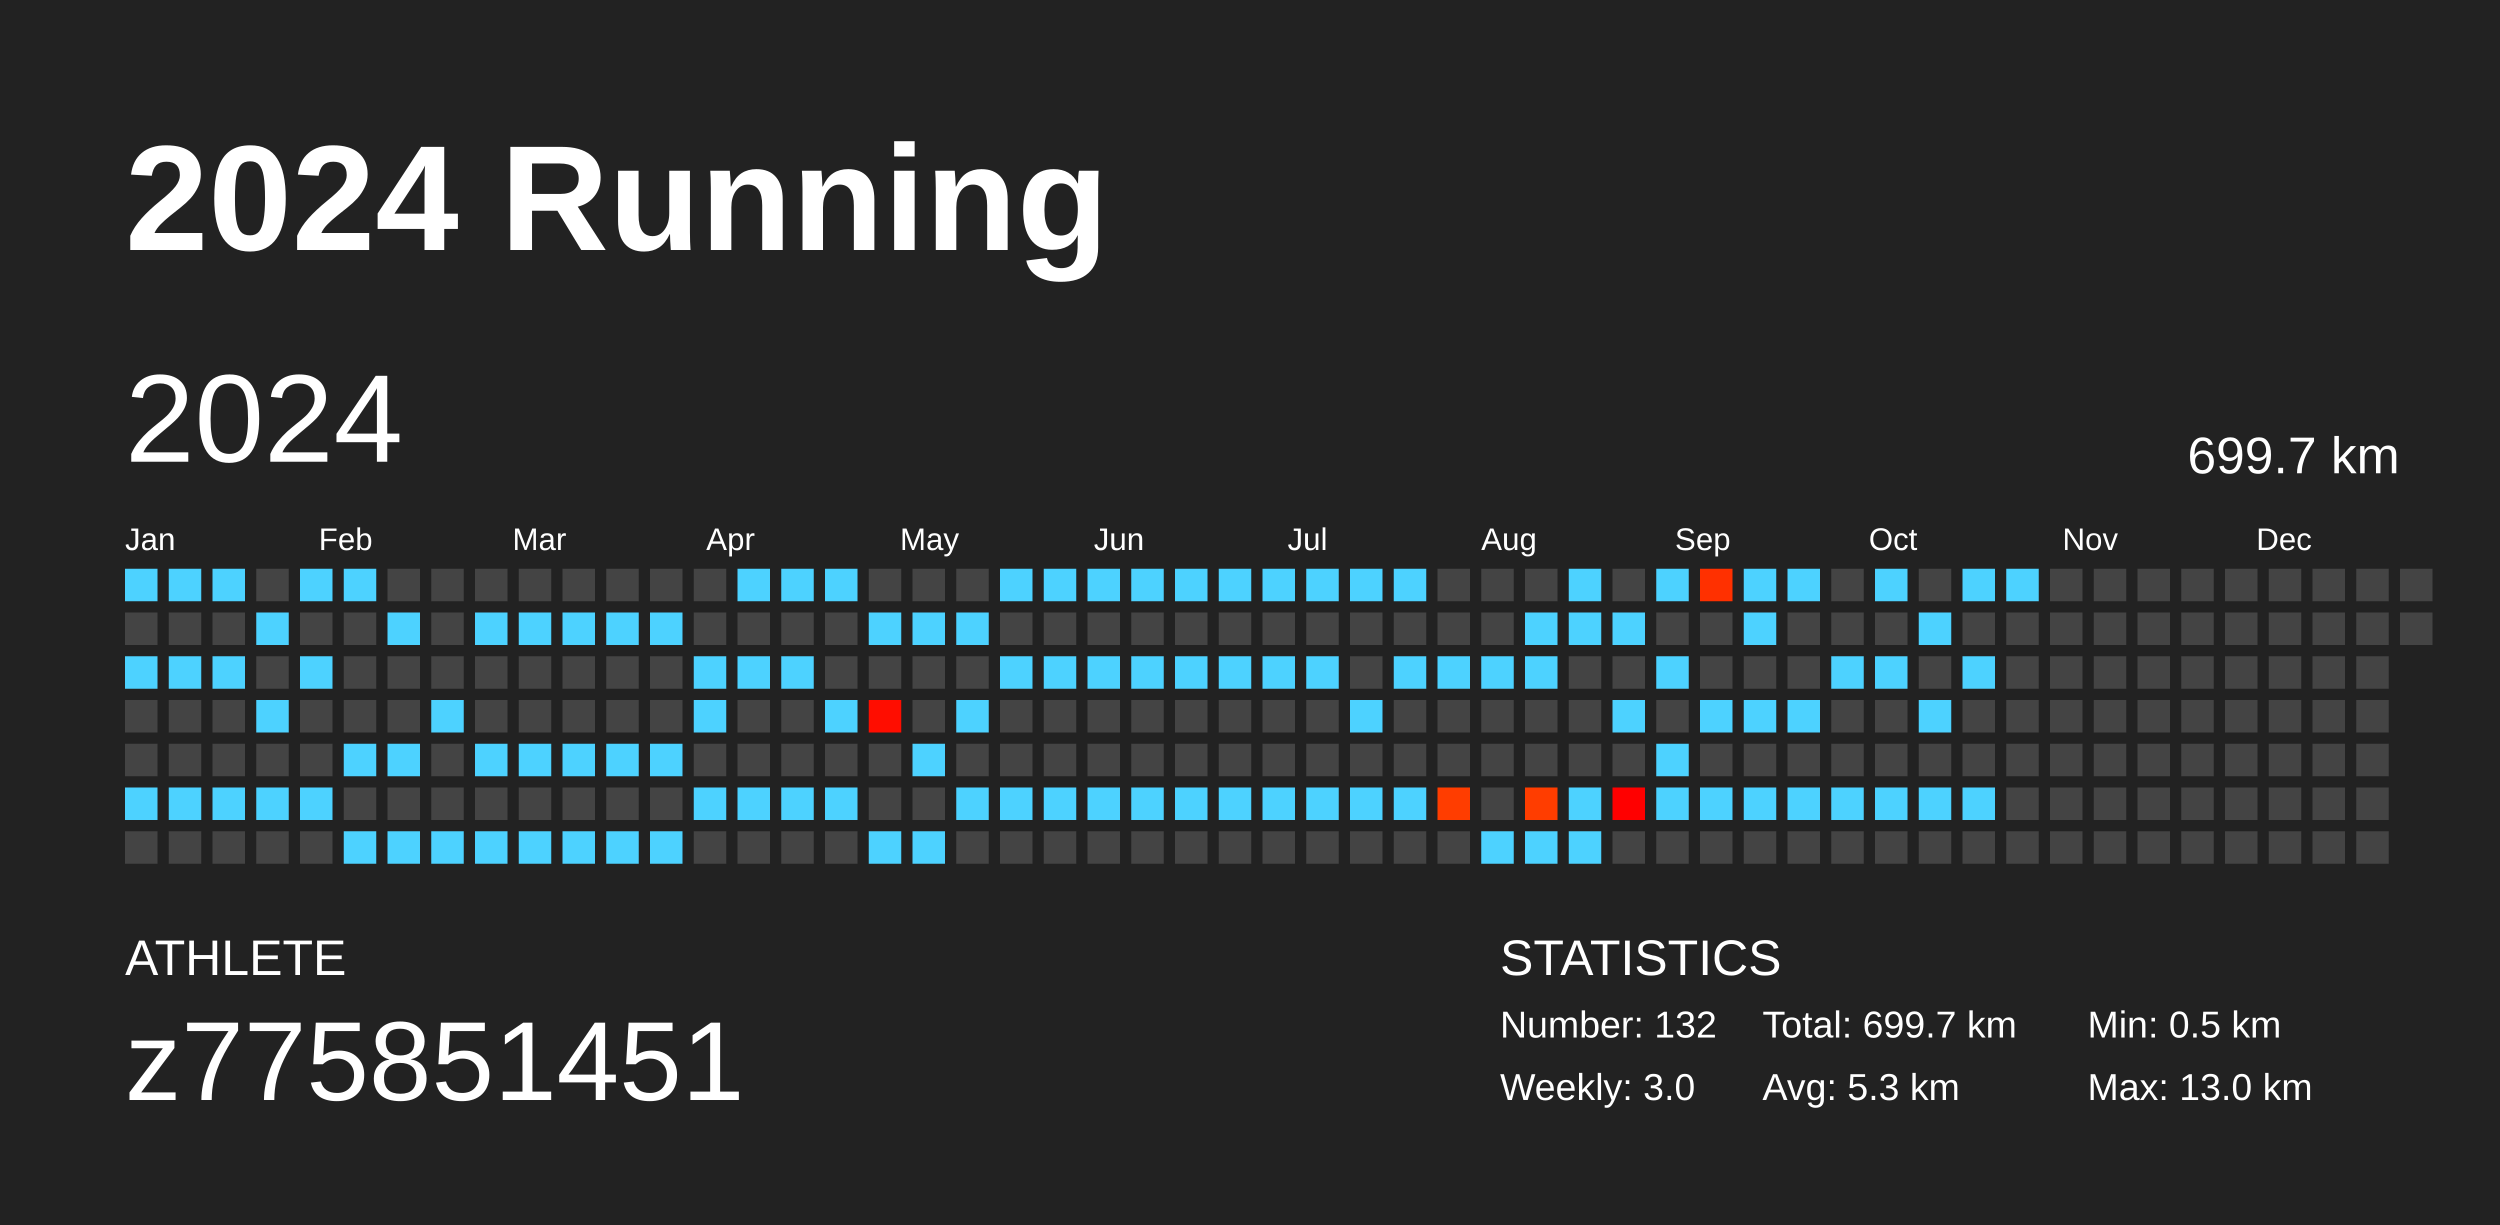
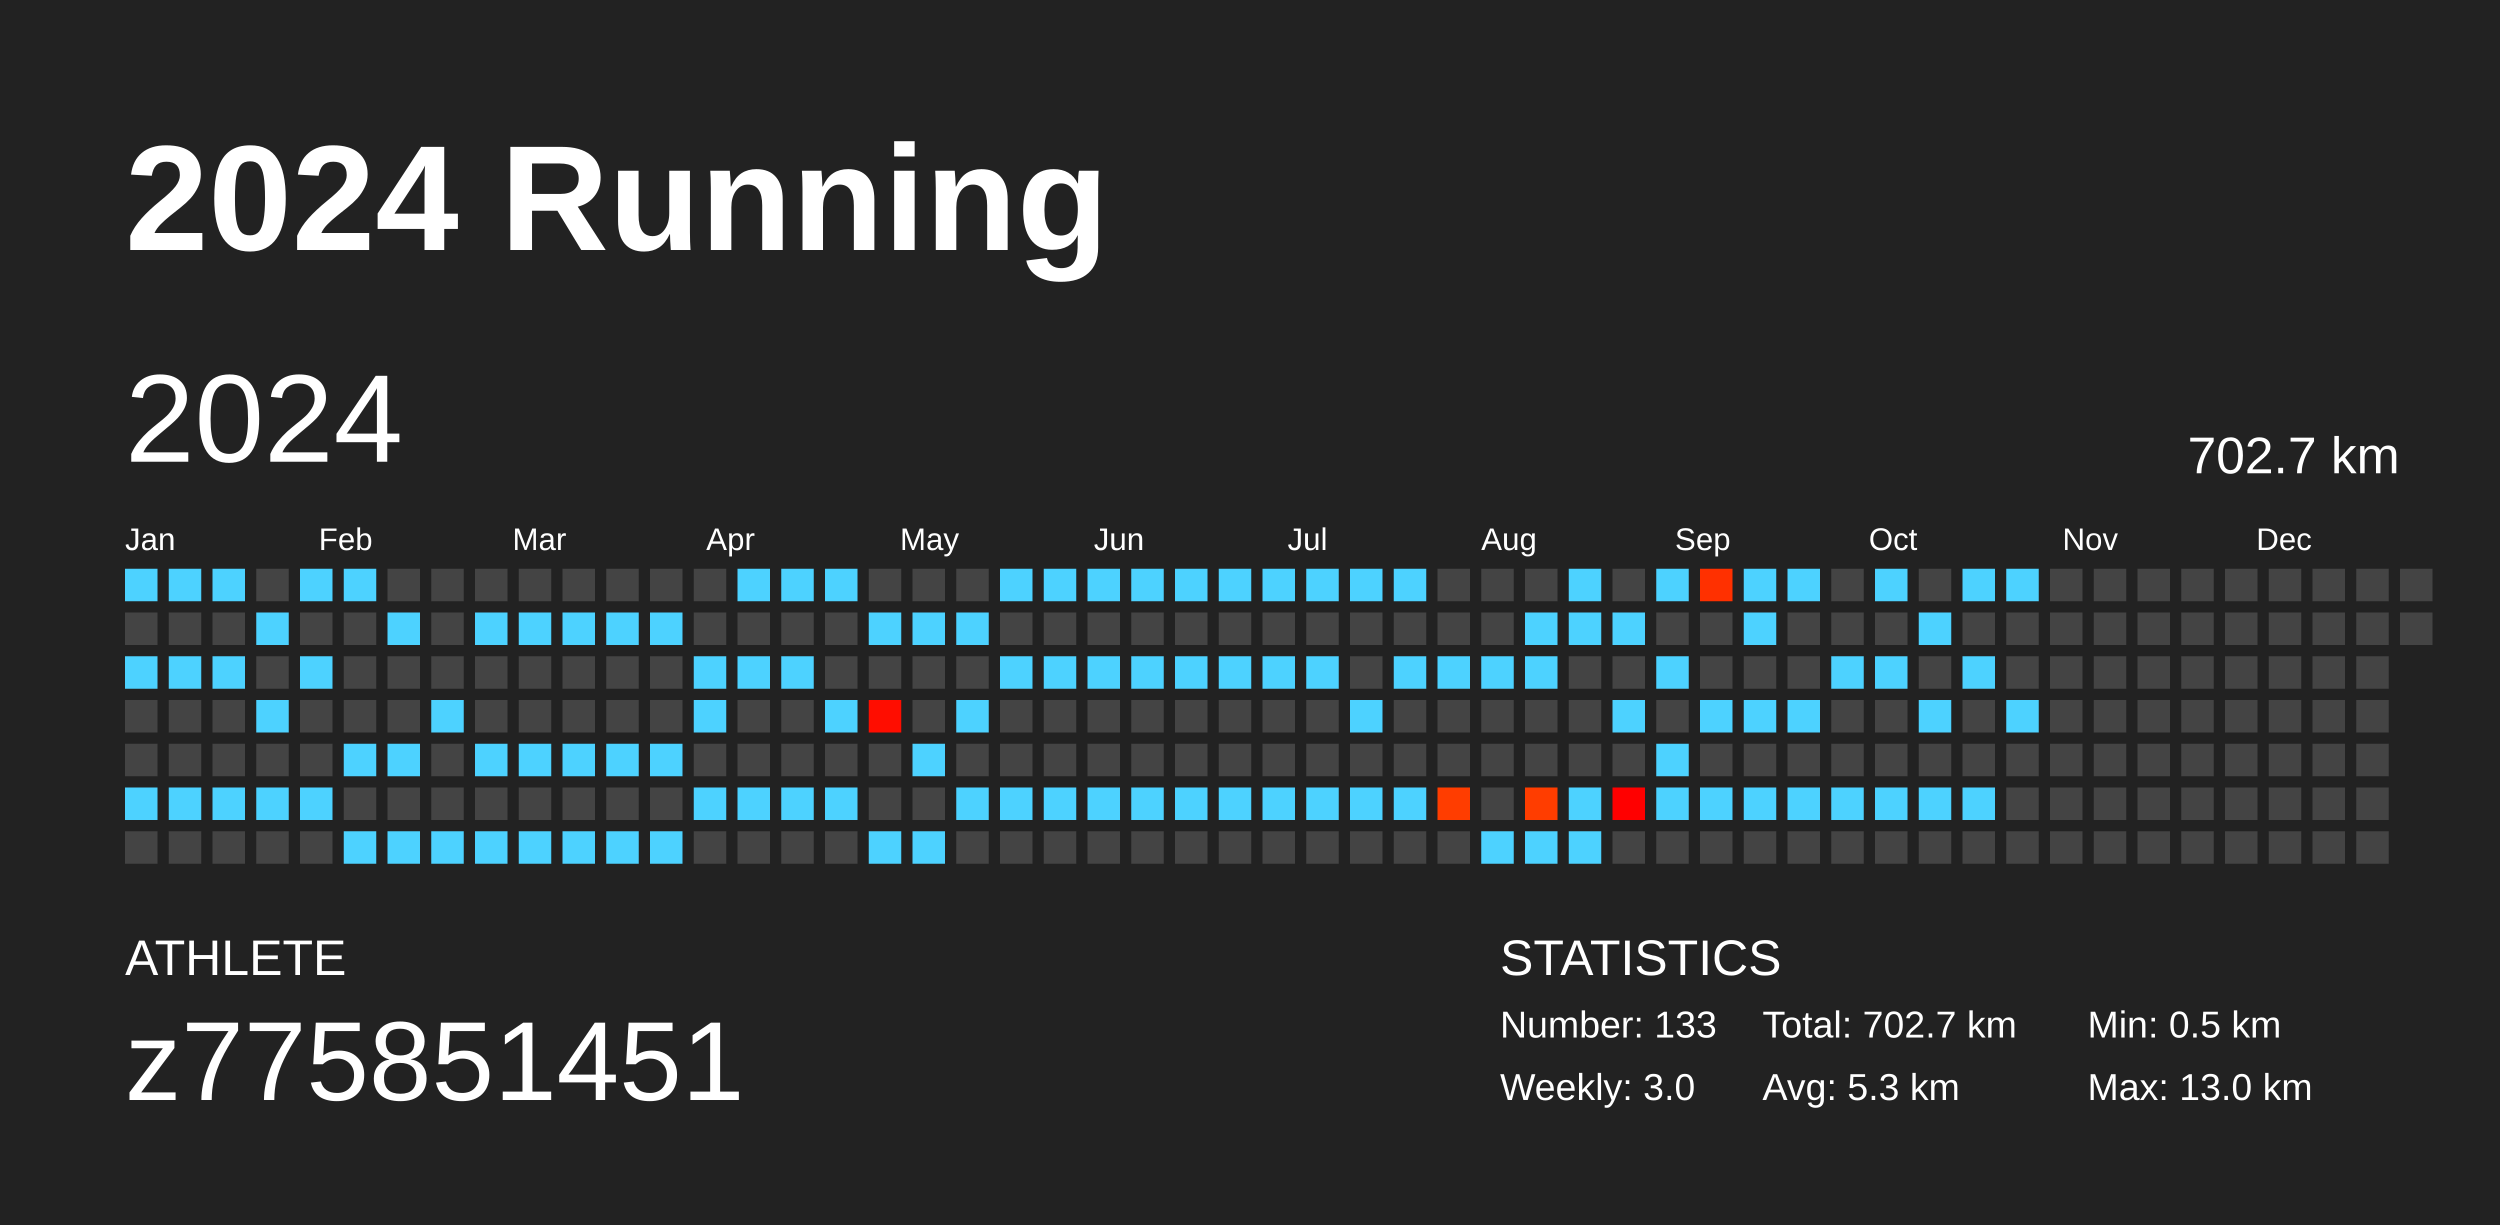
<svg xmlns="http://www.w3.org/2000/svg" baseProfile="full" height="98mm" version="1.1" viewBox="0,0,200,98" width="200mm">
  <defs />
  <rect fill="#222222" height="98" width="200" x="0" y="0" />
  <text fill="#FFFFFF" style="font-size:12px; font-family:Arial; font-weight:bold;" x="10" y="20">2024 Running</text>
  <text fill="#FFFFFF" style="font-size:4px; font-family:Arial" x="10" y="78">ATHLETE</text>
  <text fill="#FFFFFF" style="font-size:9px; font-family:Arial" x="10" y="88">z775851451</text>
  <text fill="#FFFFFF" style="font-size:4px; font-family:Arial" x="120" y="78">STATISTICS</text>
-   <text fill="#FFFFFF" style="font-size:3px; font-family:Arial" x="120" y="83">Number: 132</text>
+   <text fill="#FFFFFF" style="font-size:3px; font-family:Arial" x="120" y="83">Number: 133</text>
  <text fill="#FFFFFF" style="font-size:3px; font-family:Arial" x="120" y="88">Weekly: 3.0</text>
-   <text fill="#FFFFFF" style="font-size:3px; font-family:Arial" x="141" y="83">Total: 699.7 km</text>
+   <text fill="#FFFFFF" style="font-size:3px; font-family:Arial" x="141" y="83">Total: 702.7 km</text>
  <text fill="#FFFFFF" style="font-size:3px; font-family:Arial" x="141" y="88">Avg: 5.3 km</text>
  <text fill="#FFFFFF" style="font-size:3px; font-family:Arial" x="167" y="83">Min: 0.5 km</text>
  <text fill="#FFFFFF" style="font-size:3px; font-family:Arial" x="167" y="88">Max: 13.0 km</text>
  <text dominant-baseline="hanging" fill="#FFFFFF" style="font-size:10.0px; font-family:Arial;" x="10" y="30">2024</text>
-   <text dominant-baseline="hanging" fill="#FFFFFF" style="font-size:4.125px; font-family:Arial;" x="175" y="35">699.7 km</text>
+   <text dominant-baseline="hanging" fill="#FFFFFF" style="font-size:4.125px; font-family:Arial;" x="175" y="35">702.7 km</text>
  <text fill="#FFFFFF" style="font-size:2.5px; font-family:Arial" x="10.0" y="44">Jan</text>
  <text fill="#FFFFFF" style="font-size:2.5px; font-family:Arial" x="25.5" y="44">Feb</text>
  <text fill="#FFFFFF" style="font-size:2.5px; font-family:Arial" x="41.0" y="44">Mar</text>
  <text fill="#FFFFFF" style="font-size:2.5px; font-family:Arial" x="56.5" y="44">Apr</text>
  <text fill="#FFFFFF" style="font-size:2.5px; font-family:Arial" x="72.0" y="44">May</text>
  <text fill="#FFFFFF" style="font-size:2.5px; font-family:Arial" x="87.5" y="44">Jun</text>
  <text fill="#FFFFFF" style="font-size:2.5px; font-family:Arial" x="103.0" y="44">Jul</text>
  <text fill="#FFFFFF" style="font-size:2.5px; font-family:Arial" x="118.5" y="44">Aug</text>
  <text fill="#FFFFFF" style="font-size:2.5px; font-family:Arial" x="134.0" y="44">Sep</text>
  <text fill="#FFFFFF" style="font-size:2.5px; font-family:Arial" x="149.5" y="44">Oct</text>
  <text fill="#FFFFFF" style="font-size:2.5px; font-family:Arial" x="165.0" y="44">Nov</text>
  <text fill="#FFFFFF" style="font-size:2.5px; font-family:Arial" x="180.5" y="44">Dec</text>
  <rect fill="#4dd2ff" height="2.6" width="2.6" x="10.0" y="45.5" />
  <rect fill="#444444" height="2.6" width="2.6" x="10.0" y="49.0" />
  <rect fill="#4dd2ff" height="2.6" width="2.6" x="10.0" y="52.5" />
  <rect fill="#444444" height="2.6" width="2.6" x="10.0" y="56.0" />
  <rect fill="#444444" height="2.6" width="2.6" x="10.0" y="59.5" />
  <rect fill="#4dd2ff" height="2.6" width="2.6" x="10.0" y="63.0" />
  <rect fill="#444444" height="2.6" width="2.6" x="10.0" y="66.5" />
  <rect fill="#4dd2ff" height="2.6" width="2.6" x="13.5" y="45.5" />
  <rect fill="#444444" height="2.6" width="2.6" x="13.5" y="49.0" />
  <rect fill="#4dd2ff" height="2.6" width="2.6" x="13.5" y="52.5" />
  <rect fill="#444444" height="2.6" width="2.6" x="13.5" y="56.0" />
  <rect fill="#444444" height="2.6" width="2.6" x="13.5" y="59.5" />
  <rect fill="#4dd2ff" height="2.6" width="2.6" x="13.5" y="63.0" />
  <rect fill="#444444" height="2.6" width="2.6" x="13.5" y="66.5" />
  <rect fill="#4dd2ff" height="2.6" width="2.6" x="17.0" y="45.5" />
  <rect fill="#444444" height="2.6" width="2.6" x="17.0" y="49.0" />
  <rect fill="#4dd2ff" height="2.6" width="2.6" x="17.0" y="52.5" />
  <rect fill="#444444" height="2.6" width="2.6" x="17.0" y="56.0" />
  <rect fill="#444444" height="2.6" width="2.6" x="17.0" y="59.5" />
  <rect fill="#4dd2ff" height="2.6" width="2.6" x="17.0" y="63.0" />
  <rect fill="#444444" height="2.6" width="2.6" x="17.0" y="66.5" />
  <rect fill="#444444" height="2.6" width="2.6" x="20.5" y="45.5" />
  <rect fill="#4dd2ff" height="2.6" width="2.6" x="20.5" y="49.0" />
  <rect fill="#444444" height="2.6" width="2.6" x="20.5" y="52.5" />
  <rect fill="#4dd2ff" height="2.6" width="2.6" x="20.5" y="56.0" />
  <rect fill="#444444" height="2.6" width="2.6" x="20.5" y="59.5" />
  <rect fill="#4dd2ff" height="2.6" width="2.6" x="20.5" y="63.0" />
  <rect fill="#444444" height="2.6" width="2.6" x="20.5" y="66.5" />
  <rect fill="#4dd2ff" height="2.6" width="2.6" x="24.0" y="45.5" />
  <rect fill="#444444" height="2.6" width="2.6" x="24.0" y="49.0" />
  <rect fill="#4dd2ff" height="2.6" width="2.6" x="24.0" y="52.5" />
  <rect fill="#444444" height="2.6" width="2.6" x="24.0" y="56.0" />
  <rect fill="#444444" height="2.6" width="2.6" x="24.0" y="59.5" />
  <rect fill="#4dd2ff" height="2.6" width="2.6" x="24.0" y="63.0" />
  <rect fill="#444444" height="2.6" width="2.6" x="24.0" y="66.5" />
  <rect fill="#4dd2ff" height="2.6" width="2.6" x="27.5" y="45.5" />
  <rect fill="#444444" height="2.6" width="2.6" x="27.5" y="49.0" />
  <rect fill="#444444" height="2.6" width="2.6" x="27.5" y="52.5" />
  <rect fill="#444444" height="2.6" width="2.6" x="27.5" y="56.0" />
  <rect fill="#4dd2ff" height="2.6" width="2.6" x="27.5" y="59.5" />
  <rect fill="#444444" height="2.6" width="2.6" x="27.5" y="63.0" />
  <rect fill="#4dd2ff" height="2.6" width="2.6" x="27.5" y="66.5" />
  <rect fill="#444444" height="2.6" width="2.6" x="31.0" y="45.5" />
  <rect fill="#4dd2ff" height="2.6" width="2.6" x="31.0" y="49.0" />
  <rect fill="#444444" height="2.6" width="2.6" x="31.0" y="52.5" />
  <rect fill="#444444" height="2.6" width="2.6" x="31.0" y="56.0" />
  <rect fill="#4dd2ff" height="2.6" width="2.6" x="31.0" y="59.5" />
  <rect fill="#444444" height="2.6" width="2.6" x="31.0" y="63.0" />
  <rect fill="#4dd2ff" height="2.6" width="2.6" x="31.0" y="66.5" />
  <rect fill="#444444" height="2.6" width="2.6" x="34.5" y="45.5" />
  <rect fill="#444444" height="2.6" width="2.6" x="34.5" y="49.0" />
  <rect fill="#444444" height="2.6" width="2.6" x="34.5" y="52.5" />
  <rect fill="#4dd2ff" height="2.6" width="2.6" x="34.5" y="56.0" />
  <rect fill="#444444" height="2.6" width="2.6" x="34.5" y="59.5" />
  <rect fill="#444444" height="2.6" width="2.6" x="34.5" y="63.0" />
  <rect fill="#4dd2ff" height="2.6" width="2.6" x="34.5" y="66.5" />
  <rect fill="#444444" height="2.6" width="2.6" x="38.0" y="45.5" />
  <rect fill="#4dd2ff" height="2.6" width="2.6" x="38.0" y="49.0" />
  <rect fill="#444444" height="2.6" width="2.6" x="38.0" y="52.5" />
  <rect fill="#444444" height="2.6" width="2.6" x="38.0" y="56.0" />
  <rect fill="#4dd2ff" height="2.6" width="2.6" x="38.0" y="59.5" />
  <rect fill="#444444" height="2.6" width="2.6" x="38.0" y="63.0" />
  <rect fill="#4dd2ff" height="2.6" width="2.6" x="38.0" y="66.5" />
  <rect fill="#444444" height="2.6" width="2.6" x="41.5" y="45.5" />
  <rect fill="#4dd2ff" height="2.6" width="2.6" x="41.5" y="49.0" />
  <rect fill="#444444" height="2.6" width="2.6" x="41.5" y="52.5" />
  <rect fill="#444444" height="2.6" width="2.6" x="41.5" y="56.0" />
  <rect fill="#4dd2ff" height="2.6" width="2.6" x="41.5" y="59.5" />
  <rect fill="#444444" height="2.6" width="2.6" x="41.5" y="63.0" />
  <rect fill="#4dd2ff" height="2.6" width="2.6" x="41.5" y="66.5" />
  <rect fill="#444444" height="2.6" width="2.6" x="45.0" y="45.5" />
  <rect fill="#4dd2ff" height="2.6" width="2.6" x="45.0" y="49.0" />
  <rect fill="#444444" height="2.6" width="2.6" x="45.0" y="52.5" />
  <rect fill="#444444" height="2.6" width="2.6" x="45.0" y="56.0" />
  <rect fill="#4dd2ff" height="2.6" width="2.6" x="45.0" y="59.5" />
  <rect fill="#444444" height="2.6" width="2.6" x="45.0" y="63.0" />
  <rect fill="#4dd2ff" height="2.6" width="2.6" x="45.0" y="66.5" />
  <rect fill="#444444" height="2.6" width="2.6" x="48.5" y="45.5" />
  <rect fill="#4dd2ff" height="2.6" width="2.6" x="48.5" y="49.0" />
  <rect fill="#444444" height="2.6" width="2.6" x="48.5" y="52.5" />
  <rect fill="#444444" height="2.6" width="2.6" x="48.5" y="56.0" />
  <rect fill="#4dd2ff" height="2.6" width="2.6" x="48.5" y="59.5" />
  <rect fill="#444444" height="2.6" width="2.6" x="48.5" y="63.0" />
  <rect fill="#4dd2ff" height="2.6" width="2.6" x="48.5" y="66.5" />
  <rect fill="#444444" height="2.6" width="2.6" x="52.0" y="45.5" />
  <rect fill="#4dd2ff" height="2.6" width="2.6" x="52.0" y="49.0" />
  <rect fill="#444444" height="2.6" width="2.6" x="52.0" y="52.5" />
  <rect fill="#444444" height="2.6" width="2.6" x="52.0" y="56.0" />
  <rect fill="#4dd2ff" height="2.6" width="2.6" x="52.0" y="59.5" />
  <rect fill="#444444" height="2.6" width="2.6" x="52.0" y="63.0" />
  <rect fill="#4dd2ff" height="2.6" width="2.6" x="52.0" y="66.5" />
  <rect fill="#444444" height="2.6" width="2.6" x="55.5" y="45.5" />
  <rect fill="#444444" height="2.6" width="2.6" x="55.5" y="49.0" />
  <rect fill="#4dd2ff" height="2.6" width="2.6" x="55.5" y="52.5" />
  <rect fill="#4dd2ff" height="2.6" width="2.6" x="55.5" y="56.0" />
  <rect fill="#444444" height="2.6" width="2.6" x="55.5" y="59.5" />
  <rect fill="#4dd2ff" height="2.6" width="2.6" x="55.5" y="63.0" />
  <rect fill="#444444" height="2.6" width="2.6" x="55.5" y="66.5" />
  <rect fill="#4dd2ff" height="2.6" width="2.6" x="59.0" y="45.5" />
  <rect fill="#444444" height="2.6" width="2.6" x="59.0" y="49.0" />
  <rect fill="#4dd2ff" height="2.6" width="2.6" x="59.0" y="52.5" />
  <rect fill="#444444" height="2.6" width="2.6" x="59.0" y="56.0" />
  <rect fill="#444444" height="2.6" width="2.6" x="59.0" y="59.5" />
  <rect fill="#4dd2ff" height="2.6" width="2.6" x="59.0" y="63.0" />
  <rect fill="#444444" height="2.6" width="2.6" x="59.0" y="66.5" />
  <rect fill="#4dd2ff" height="2.6" width="2.6" x="62.5" y="45.5" />
  <rect fill="#444444" height="2.6" width="2.6" x="62.5" y="49.0" />
  <rect fill="#4dd2ff" height="2.6" width="2.6" x="62.5" y="52.5" />
  <rect fill="#444444" height="2.6" width="2.6" x="62.5" y="56.0" />
  <rect fill="#444444" height="2.6" width="2.6" x="62.5" y="59.5" />
  <rect fill="#4dd2ff" height="2.6" width="2.6" x="62.5" y="63.0" />
  <rect fill="#444444" height="2.6" width="2.6" x="62.5" y="66.5" />
  <rect fill="#4dd2ff" height="2.6" width="2.6" x="66.0" y="45.5" />
  <rect fill="#444444" height="2.6" width="2.6" x="66.0" y="49.0" />
  <rect fill="#444444" height="2.6" width="2.6" x="66.0" y="52.5" />
  <rect fill="#4dd2ff" height="2.6" width="2.6" x="66.0" y="56.0" />
  <rect fill="#444444" height="2.6" width="2.6" x="66.0" y="59.5" />
  <rect fill="#4dd2ff" height="2.6" width="2.6" x="66.0" y="63.0" />
  <rect fill="#444444" height="2.6" width="2.6" x="66.0" y="66.5" />
  <rect fill="#444444" height="2.6" width="2.6" x="69.5" y="45.5" />
  <rect fill="#4dd2ff" height="2.6" width="2.6" x="69.5" y="49.0" />
  <rect fill="#444444" height="2.6" width="2.6" x="69.5" y="52.5" />
  <rect fill="#ff0d00" height="2.6" width="2.6" x="69.5" y="56.0" />
  <rect fill="#444444" height="2.6" width="2.6" x="69.5" y="59.5" />
  <rect fill="#444444" height="2.6" width="2.6" x="69.5" y="63.0" />
  <rect fill="#4dd2ff" height="2.6" width="2.6" x="69.5" y="66.5" />
  <rect fill="#444444" height="2.6" width="2.6" x="73.0" y="45.5" />
  <rect fill="#4dd2ff" height="2.6" width="2.6" x="73.0" y="49.0" />
  <rect fill="#444444" height="2.6" width="2.6" x="73.0" y="52.5" />
  <rect fill="#444444" height="2.6" width="2.6" x="73.0" y="56.0" />
  <rect fill="#4dd2ff" height="2.6" width="2.6" x="73.0" y="59.5" />
  <rect fill="#444444" height="2.6" width="2.6" x="73.0" y="63.0" />
  <rect fill="#4dd2ff" height="2.6" width="2.6" x="73.0" y="66.5" />
  <rect fill="#444444" height="2.6" width="2.6" x="76.5" y="45.5" />
  <rect fill="#4dd2ff" height="2.6" width="2.6" x="76.5" y="49.0" />
  <rect fill="#444444" height="2.6" width="2.6" x="76.5" y="52.5" />
  <rect fill="#4dd2ff" height="2.6" width="2.6" x="76.5" y="56.0" />
  <rect fill="#444444" height="2.6" width="2.6" x="76.5" y="59.5" />
  <rect fill="#4dd2ff" height="2.6" width="2.6" x="76.5" y="63.0" />
  <rect fill="#444444" height="2.6" width="2.6" x="76.5" y="66.5" />
  <rect fill="#4dd2ff" height="2.6" width="2.6" x="80.0" y="45.5" />
  <rect fill="#444444" height="2.6" width="2.6" x="80.0" y="49.0" />
  <rect fill="#4dd2ff" height="2.6" width="2.6" x="80.0" y="52.5" />
  <rect fill="#444444" height="2.6" width="2.6" x="80.0" y="56.0" />
  <rect fill="#444444" height="2.6" width="2.6" x="80.0" y="59.5" />
  <rect fill="#4dd2ff" height="2.6" width="2.6" x="80.0" y="63.0" />
  <rect fill="#444444" height="2.6" width="2.6" x="80.0" y="66.5" />
  <rect fill="#4dd2ff" height="2.6" width="2.6" x="83.5" y="45.5" />
  <rect fill="#444444" height="2.6" width="2.6" x="83.5" y="49.0" />
  <rect fill="#4dd2ff" height="2.6" width="2.6" x="83.5" y="52.5" />
  <rect fill="#444444" height="2.6" width="2.6" x="83.5" y="56.0" />
  <rect fill="#444444" height="2.6" width="2.6" x="83.5" y="59.5" />
  <rect fill="#4dd2ff" height="2.6" width="2.6" x="83.5" y="63.0" />
  <rect fill="#444444" height="2.6" width="2.6" x="83.5" y="66.5" />
  <rect fill="#4dd2ff" height="2.6" width="2.6" x="87.0" y="45.5" />
  <rect fill="#444444" height="2.6" width="2.6" x="87.0" y="49.0" />
  <rect fill="#4dd2ff" height="2.6" width="2.6" x="87.0" y="52.5" />
  <rect fill="#444444" height="2.6" width="2.6" x="87.0" y="56.0" />
  <rect fill="#444444" height="2.6" width="2.6" x="87.0" y="59.5" />
  <rect fill="#4dd2ff" height="2.6" width="2.6" x="87.0" y="63.0" />
  <rect fill="#444444" height="2.6" width="2.6" x="87.0" y="66.5" />
  <rect fill="#4dd2ff" height="2.6" width="2.6" x="90.5" y="45.5" />
  <rect fill="#444444" height="2.6" width="2.6" x="90.5" y="49.0" />
  <rect fill="#4dd2ff" height="2.6" width="2.6" x="90.5" y="52.5" />
  <rect fill="#444444" height="2.6" width="2.6" x="90.5" y="56.0" />
  <rect fill="#444444" height="2.6" width="2.6" x="90.5" y="59.5" />
  <rect fill="#4dd2ff" height="2.6" width="2.6" x="90.5" y="63.0" />
  <rect fill="#444444" height="2.6" width="2.6" x="90.5" y="66.5" />
  <rect fill="#4dd2ff" height="2.6" width="2.6" x="94.0" y="45.5" />
  <rect fill="#444444" height="2.6" width="2.6" x="94.0" y="49.0" />
  <rect fill="#4dd2ff" height="2.6" width="2.6" x="94.0" y="52.5" />
  <rect fill="#444444" height="2.6" width="2.6" x="94.0" y="56.0" />
  <rect fill="#444444" height="2.6" width="2.6" x="94.0" y="59.5" />
  <rect fill="#4dd2ff" height="2.6" width="2.6" x="94.0" y="63.0" />
  <rect fill="#444444" height="2.6" width="2.6" x="94.0" y="66.5" />
  <rect fill="#4dd2ff" height="2.6" width="2.6" x="97.5" y="45.5" />
  <rect fill="#444444" height="2.6" width="2.6" x="97.5" y="49.0" />
  <rect fill="#4dd2ff" height="2.6" width="2.6" x="97.5" y="52.5" />
  <rect fill="#444444" height="2.6" width="2.6" x="97.5" y="56.0" />
  <rect fill="#444444" height="2.6" width="2.6" x="97.5" y="59.5" />
  <rect fill="#4dd2ff" height="2.6" width="2.6" x="97.5" y="63.0" />
  <rect fill="#444444" height="2.6" width="2.6" x="97.5" y="66.5" />
  <rect fill="#4dd2ff" height="2.6" width="2.6" x="101.0" y="45.5" />
  <rect fill="#444444" height="2.6" width="2.6" x="101.0" y="49.0" />
  <rect fill="#4dd2ff" height="2.6" width="2.6" x="101.0" y="52.5" />
  <rect fill="#444444" height="2.6" width="2.6" x="101.0" y="56.0" />
  <rect fill="#444444" height="2.6" width="2.6" x="101.0" y="59.5" />
  <rect fill="#4dd2ff" height="2.6" width="2.6" x="101.0" y="63.0" />
  <rect fill="#444444" height="2.6" width="2.6" x="101.0" y="66.5" />
  <rect fill="#4dd2ff" height="2.6" width="2.6" x="104.5" y="45.5" />
  <rect fill="#444444" height="2.6" width="2.6" x="104.5" y="49.0" />
  <rect fill="#4dd2ff" height="2.6" width="2.6" x="104.5" y="52.5" />
  <rect fill="#444444" height="2.6" width="2.6" x="104.5" y="56.0" />
  <rect fill="#444444" height="2.6" width="2.6" x="104.5" y="59.5" />
  <rect fill="#4dd2ff" height="2.6" width="2.6" x="104.5" y="63.0" />
  <rect fill="#444444" height="2.6" width="2.6" x="104.5" y="66.5" />
  <rect fill="#4dd2ff" height="2.6" width="2.6" x="108.0" y="45.5" />
  <rect fill="#444444" height="2.6" width="2.6" x="108.0" y="49.0" />
  <rect fill="#444444" height="2.6" width="2.6" x="108.0" y="52.5" />
  <rect fill="#4dd2ff" height="2.6" width="2.6" x="108.0" y="56.0" />
  <rect fill="#444444" height="2.6" width="2.6" x="108.0" y="59.5" />
  <rect fill="#4dd2ff" height="2.6" width="2.6" x="108.0" y="63.0" />
  <rect fill="#444444" height="2.6" width="2.6" x="108.0" y="66.5" />
  <rect fill="#4dd2ff" height="2.6" width="2.6" x="111.5" y="45.5" />
  <rect fill="#444444" height="2.6" width="2.6" x="111.5" y="49.0" />
  <rect fill="#4dd2ff" height="2.6" width="2.6" x="111.5" y="52.5" />
  <rect fill="#444444" height="2.6" width="2.6" x="111.5" y="56.0" />
  <rect fill="#444444" height="2.6" width="2.6" x="111.5" y="59.5" />
  <rect fill="#4dd2ff" height="2.6" width="2.6" x="111.5" y="63.0" />
  <rect fill="#444444" height="2.6" width="2.6" x="111.5" y="66.5" />
  <rect fill="#444444" height="2.6" width="2.6" x="115.0" y="45.5" />
  <rect fill="#444444" height="2.6" width="2.6" x="115.0" y="49.0" />
  <rect fill="#4dd2ff" height="2.6" width="2.6" x="115.0" y="52.5" />
  <rect fill="#444444" height="2.6" width="2.6" x="115.0" y="56.0" />
  <rect fill="#444444" height="2.6" width="2.6" x="115.0" y="59.5" />
  <rect fill="#ff3d00" height="2.6" width="2.6" x="115.0" y="63.0" />
  <rect fill="#444444" height="2.6" width="2.6" x="115.0" y="66.5" />
  <rect fill="#444444" height="2.6" width="2.6" x="118.5" y="45.5" />
  <rect fill="#444444" height="2.6" width="2.6" x="118.5" y="49.0" />
  <rect fill="#4dd2ff" height="2.6" width="2.6" x="118.5" y="52.5" />
  <rect fill="#444444" height="2.6" width="2.6" x="118.5" y="56.0" />
  <rect fill="#444444" height="2.6" width="2.6" x="118.5" y="59.5" />
  <rect fill="#444444" height="2.6" width="2.6" x="118.5" y="63.0" />
  <rect fill="#4dd2ff" height="2.6" width="2.6" x="118.5" y="66.5" />
  <rect fill="#444444" height="2.6" width="2.6" x="122.0" y="45.5" />
  <rect fill="#4dd2ff" height="2.6" width="2.6" x="122.0" y="49.0" />
  <rect fill="#4dd2ff" height="2.6" width="2.6" x="122.0" y="52.5" />
  <rect fill="#444444" height="2.6" width="2.6" x="122.0" y="56.0" />
  <rect fill="#444444" height="2.6" width="2.6" x="122.0" y="59.5" />
  <rect fill="#ff3d00" height="2.6" width="2.6" x="122.0" y="63.0" />
  <rect fill="#4dd2ff" height="2.6" width="2.6" x="122.0" y="66.5" />
  <rect fill="#4dd2ff" height="2.6" width="2.6" x="125.5" y="45.5" />
  <rect fill="#4dd2ff" height="2.6" width="2.6" x="125.5" y="49.0" />
  <rect fill="#444444" height="2.6" width="2.6" x="125.5" y="52.5" />
  <rect fill="#444444" height="2.6" width="2.6" x="125.5" y="56.0" />
  <rect fill="#444444" height="2.6" width="2.6" x="125.5" y="59.5" />
  <rect fill="#4dd2ff" height="2.6" width="2.6" x="125.5" y="63.0" />
  <rect fill="#4dd2ff" height="2.6" width="2.6" x="125.5" y="66.5" />
  <rect fill="#444444" height="2.6" width="2.6" x="129.0" y="45.5" />
  <rect fill="#4dd2ff" height="2.6" width="2.6" x="129.0" y="49.0" />
  <rect fill="#444444" height="2.6" width="2.6" x="129.0" y="52.5" />
  <rect fill="#4dd2ff" height="2.6" width="2.6" x="129.0" y="56.0" />
  <rect fill="#444444" height="2.6" width="2.6" x="129.0" y="59.5" />
  <rect fill="#ff0000" height="2.6" width="2.6" x="129.0" y="63.0" />
  <rect fill="#444444" height="2.6" width="2.6" x="129.0" y="66.5" />
  <rect fill="#4dd2ff" height="2.6" width="2.6" x="132.5" y="45.5" />
  <rect fill="#444444" height="2.6" width="2.6" x="132.5" y="49.0" />
  <rect fill="#4dd2ff" height="2.6" width="2.6" x="132.5" y="52.5" />
  <rect fill="#444444" height="2.6" width="2.6" x="132.5" y="56.0" />
  <rect fill="#4dd2ff" height="2.6" width="2.6" x="132.5" y="59.5" />
  <rect fill="#4dd2ff" height="2.6" width="2.6" x="132.5" y="63.0" />
  <rect fill="#444444" height="2.6" width="2.6" x="132.5" y="66.5" />
  <rect fill="#ff3000" height="2.6" width="2.6" x="136.0" y="45.5" />
  <rect fill="#444444" height="2.6" width="2.6" x="136.0" y="49.0" />
  <rect fill="#444444" height="2.6" width="2.6" x="136.0" y="52.5" />
  <rect fill="#4dd2ff" height="2.6" width="2.6" x="136.0" y="56.0" />
  <rect fill="#444444" height="2.6" width="2.6" x="136.0" y="59.5" />
  <rect fill="#4dd2ff" height="2.6" width="2.6" x="136.0" y="63.0" />
  <rect fill="#444444" height="2.6" width="2.6" x="136.0" y="66.5" />
  <rect fill="#4dd2ff" height="2.6" width="2.6" x="139.5" y="45.5" />
  <rect fill="#4dd2ff" height="2.6" width="2.6" x="139.5" y="49.0" />
  <rect fill="#444444" height="2.6" width="2.6" x="139.5" y="52.5" />
  <rect fill="#4dd2ff" height="2.6" width="2.6" x="139.5" y="56.0" />
  <rect fill="#444444" height="2.6" width="2.6" x="139.5" y="59.5" />
  <rect fill="#4dd2ff" height="2.6" width="2.6" x="139.5" y="63.0" />
  <rect fill="#444444" height="2.6" width="2.6" x="139.5" y="66.5" />
  <rect fill="#4dd2ff" height="2.6" width="2.6" x="143.0" y="45.5" />
  <rect fill="#444444" height="2.6" width="2.6" x="143.0" y="49.0" />
  <rect fill="#444444" height="2.6" width="2.6" x="143.0" y="52.5" />
  <rect fill="#4dd2ff" height="2.6" width="2.6" x="143.0" y="56.0" />
  <rect fill="#444444" height="2.6" width="2.6" x="143.0" y="59.5" />
  <rect fill="#4dd2ff" height="2.6" width="2.6" x="143.0" y="63.0" />
  <rect fill="#444444" height="2.6" width="2.6" x="143.0" y="66.5" />
  <rect fill="#444444" height="2.6" width="2.6" x="146.5" y="45.5" />
  <rect fill="#444444" height="2.6" width="2.6" x="146.5" y="49.0" />
  <rect fill="#4dd2ff" height="2.6" width="2.6" x="146.5" y="52.5" />
  <rect fill="#444444" height="2.6" width="2.6" x="146.5" y="56.0" />
  <rect fill="#444444" height="2.6" width="2.6" x="146.5" y="59.5" />
  <rect fill="#4dd2ff" height="2.6" width="2.6" x="146.5" y="63.0" />
  <rect fill="#444444" height="2.6" width="2.6" x="146.5" y="66.5" />
  <rect fill="#4dd2ff" height="2.6" width="2.6" x="150.0" y="45.5" />
  <rect fill="#444444" height="2.6" width="2.6" x="150.0" y="49.0" />
  <rect fill="#4dd2ff" height="2.6" width="2.6" x="150.0" y="52.5" />
  <rect fill="#444444" height="2.6" width="2.6" x="150.0" y="56.0" />
  <rect fill="#444444" height="2.6" width="2.6" x="150.0" y="59.5" />
  <rect fill="#4dd2ff" height="2.6" width="2.6" x="150.0" y="63.0" />
  <rect fill="#444444" height="2.6" width="2.6" x="150.0" y="66.5" />
  <rect fill="#444444" height="2.6" width="2.6" x="153.5" y="45.5" />
  <rect fill="#4dd2ff" height="2.6" width="2.6" x="153.5" y="49.0" />
  <rect fill="#444444" height="2.6" width="2.6" x="153.5" y="52.5" />
  <rect fill="#4dd2ff" height="2.6" width="2.6" x="153.5" y="56.0" />
  <rect fill="#444444" height="2.6" width="2.6" x="153.5" y="59.5" />
  <rect fill="#4dd2ff" height="2.6" width="2.6" x="153.5" y="63.0" />
  <rect fill="#444444" height="2.6" width="2.6" x="153.5" y="66.5" />
  <rect fill="#4dd2ff" height="2.6" width="2.6" x="157.0" y="45.5" />
  <rect fill="#444444" height="2.6" width="2.6" x="157.0" y="49.0" />
  <rect fill="#4dd2ff" height="2.6" width="2.6" x="157.0" y="52.5" />
  <rect fill="#444444" height="2.6" width="2.6" x="157.0" y="56.0" />
  <rect fill="#444444" height="2.6" width="2.6" x="157.0" y="59.5" />
  <rect fill="#4dd2ff" height="2.6" width="2.6" x="157.0" y="63.0" />
  <rect fill="#444444" height="2.6" width="2.6" x="157.0" y="66.5" />
  <rect fill="#4dd2ff" height="2.6" width="2.6" x="160.5" y="45.5" />
  <rect fill="#444444" height="2.6" width="2.6" x="160.5" y="49.0" />
  <rect fill="#444444" height="2.6" width="2.6" x="160.5" y="52.5" />
-   <rect fill="#444444" height="2.6" width="2.6" x="160.5" y="56.0" />
+   <rect fill="#4dd2ff" height="2.6" width="2.6" x="160.5" y="56.0" />
  <rect fill="#444444" height="2.6" width="2.6" x="160.5" y="59.5" />
  <rect fill="#444444" height="2.6" width="2.6" x="160.5" y="63.0" />
  <rect fill="#444444" height="2.6" width="2.6" x="160.5" y="66.5" />
  <rect fill="#444444" height="2.6" width="2.6" x="164.0" y="45.5" />
  <rect fill="#444444" height="2.6" width="2.6" x="164.0" y="49.0" />
  <rect fill="#444444" height="2.6" width="2.6" x="164.0" y="52.5" />
  <rect fill="#444444" height="2.6" width="2.6" x="164.0" y="56.0" />
  <rect fill="#444444" height="2.6" width="2.6" x="164.0" y="59.5" />
  <rect fill="#444444" height="2.6" width="2.6" x="164.0" y="63.0" />
  <rect fill="#444444" height="2.6" width="2.6" x="164.0" y="66.5" />
  <rect fill="#444444" height="2.6" width="2.6" x="167.5" y="45.5" />
  <rect fill="#444444" height="2.6" width="2.6" x="167.5" y="49.0" />
  <rect fill="#444444" height="2.6" width="2.6" x="167.5" y="52.5" />
  <rect fill="#444444" height="2.6" width="2.6" x="167.5" y="56.0" />
  <rect fill="#444444" height="2.6" width="2.6" x="167.5" y="59.5" />
  <rect fill="#444444" height="2.6" width="2.6" x="167.5" y="63.0" />
  <rect fill="#444444" height="2.6" width="2.6" x="167.5" y="66.5" />
  <rect fill="#444444" height="2.6" width="2.6" x="171.0" y="45.5" />
  <rect fill="#444444" height="2.6" width="2.6" x="171.0" y="49.0" />
  <rect fill="#444444" height="2.6" width="2.6" x="171.0" y="52.5" />
  <rect fill="#444444" height="2.6" width="2.6" x="171.0" y="56.0" />
  <rect fill="#444444" height="2.6" width="2.6" x="171.0" y="59.5" />
  <rect fill="#444444" height="2.6" width="2.6" x="171.0" y="63.0" />
  <rect fill="#444444" height="2.6" width="2.6" x="171.0" y="66.5" />
  <rect fill="#444444" height="2.6" width="2.6" x="174.5" y="45.5" />
  <rect fill="#444444" height="2.6" width="2.6" x="174.5" y="49.0" />
  <rect fill="#444444" height="2.6" width="2.6" x="174.5" y="52.5" />
  <rect fill="#444444" height="2.6" width="2.6" x="174.5" y="56.0" />
  <rect fill="#444444" height="2.6" width="2.6" x="174.5" y="59.5" />
  <rect fill="#444444" height="2.6" width="2.6" x="174.5" y="63.0" />
  <rect fill="#444444" height="2.6" width="2.6" x="174.5" y="66.5" />
  <rect fill="#444444" height="2.6" width="2.6" x="178.0" y="45.5" />
  <rect fill="#444444" height="2.6" width="2.6" x="178.0" y="49.0" />
  <rect fill="#444444" height="2.6" width="2.6" x="178.0" y="52.5" />
  <rect fill="#444444" height="2.6" width="2.6" x="178.0" y="56.0" />
  <rect fill="#444444" height="2.6" width="2.6" x="178.0" y="59.5" />
  <rect fill="#444444" height="2.6" width="2.6" x="178.0" y="63.0" />
  <rect fill="#444444" height="2.6" width="2.6" x="178.0" y="66.5" />
  <rect fill="#444444" height="2.6" width="2.6" x="181.5" y="45.5" />
  <rect fill="#444444" height="2.6" width="2.6" x="181.5" y="49.0" />
  <rect fill="#444444" height="2.6" width="2.6" x="181.5" y="52.5" />
  <rect fill="#444444" height="2.6" width="2.6" x="181.5" y="56.0" />
  <rect fill="#444444" height="2.6" width="2.6" x="181.5" y="59.5" />
  <rect fill="#444444" height="2.6" width="2.6" x="181.5" y="63.0" />
  <rect fill="#444444" height="2.6" width="2.6" x="181.5" y="66.5" />
  <rect fill="#444444" height="2.6" width="2.6" x="185.0" y="45.5" />
  <rect fill="#444444" height="2.6" width="2.6" x="185.0" y="49.0" />
  <rect fill="#444444" height="2.6" width="2.6" x="185.0" y="52.5" />
  <rect fill="#444444" height="2.6" width="2.6" x="185.0" y="56.0" />
  <rect fill="#444444" height="2.6" width="2.6" x="185.0" y="59.5" />
  <rect fill="#444444" height="2.6" width="2.6" x="185.0" y="63.0" />
  <rect fill="#444444" height="2.6" width="2.6" x="185.0" y="66.5" />
  <rect fill="#444444" height="2.6" width="2.6" x="188.5" y="45.5" />
  <rect fill="#444444" height="2.6" width="2.6" x="188.5" y="49.0" />
  <rect fill="#444444" height="2.6" width="2.6" x="188.5" y="52.5" />
  <rect fill="#444444" height="2.6" width="2.6" x="188.5" y="56.0" />
  <rect fill="#444444" height="2.6" width="2.6" x="188.5" y="59.5" />
  <rect fill="#444444" height="2.6" width="2.6" x="188.5" y="63.0" />
  <rect fill="#444444" height="2.6" width="2.6" x="188.5" y="66.5" />
  <rect fill="#444444" height="2.6" width="2.6" x="192.0" y="45.5" />
  <rect fill="#444444" height="2.6" width="2.6" x="192.0" y="49.0" />
</svg>
